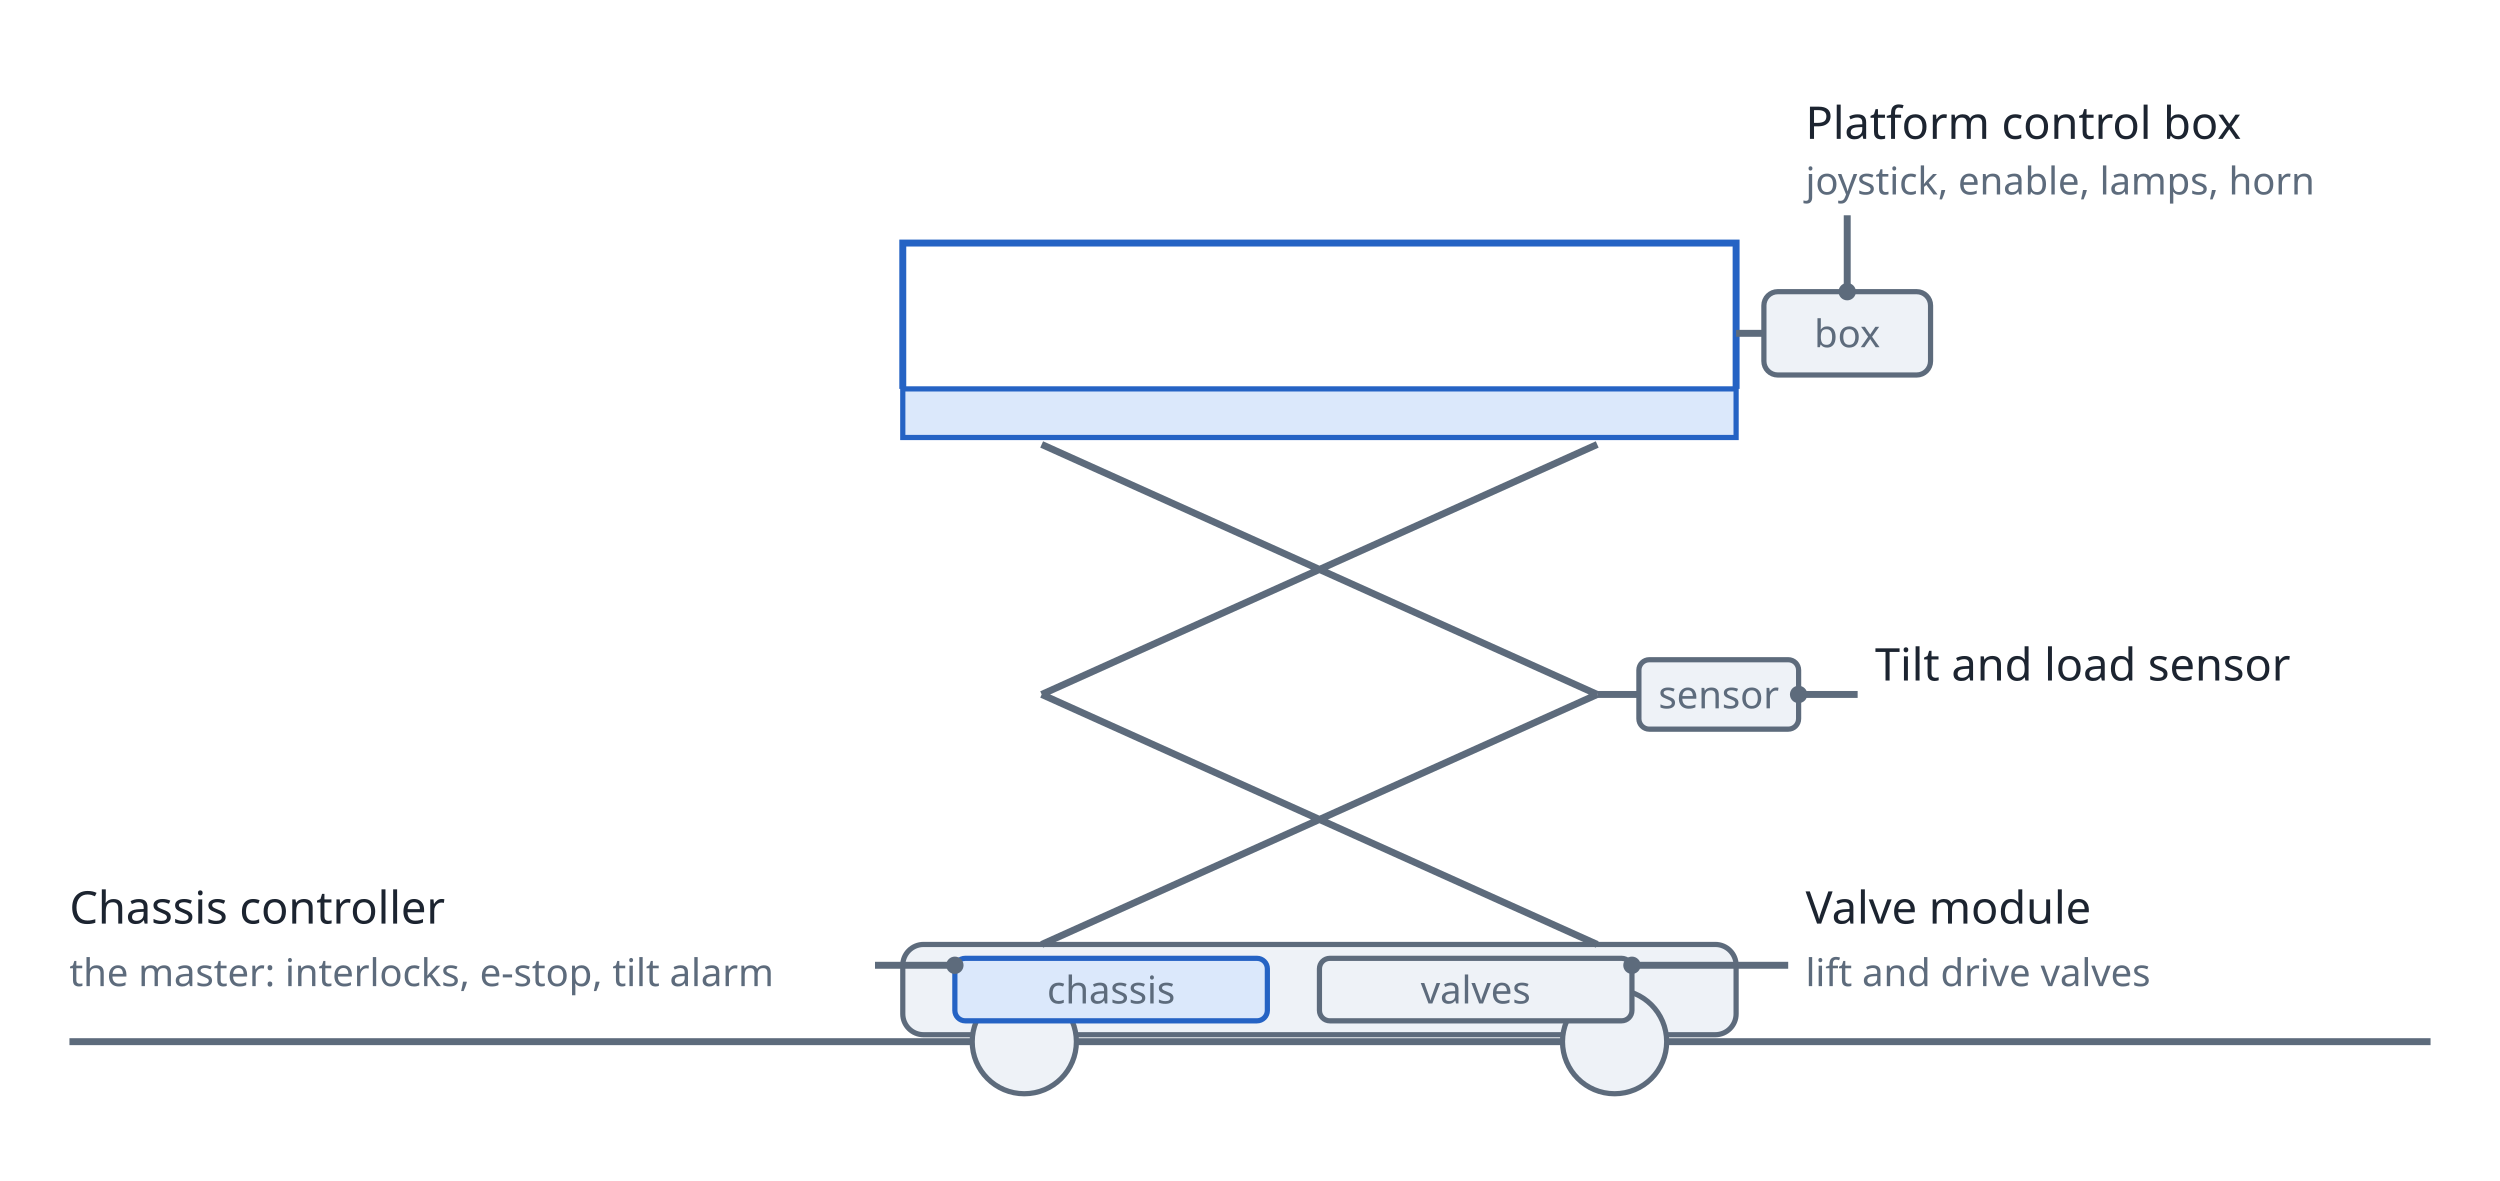
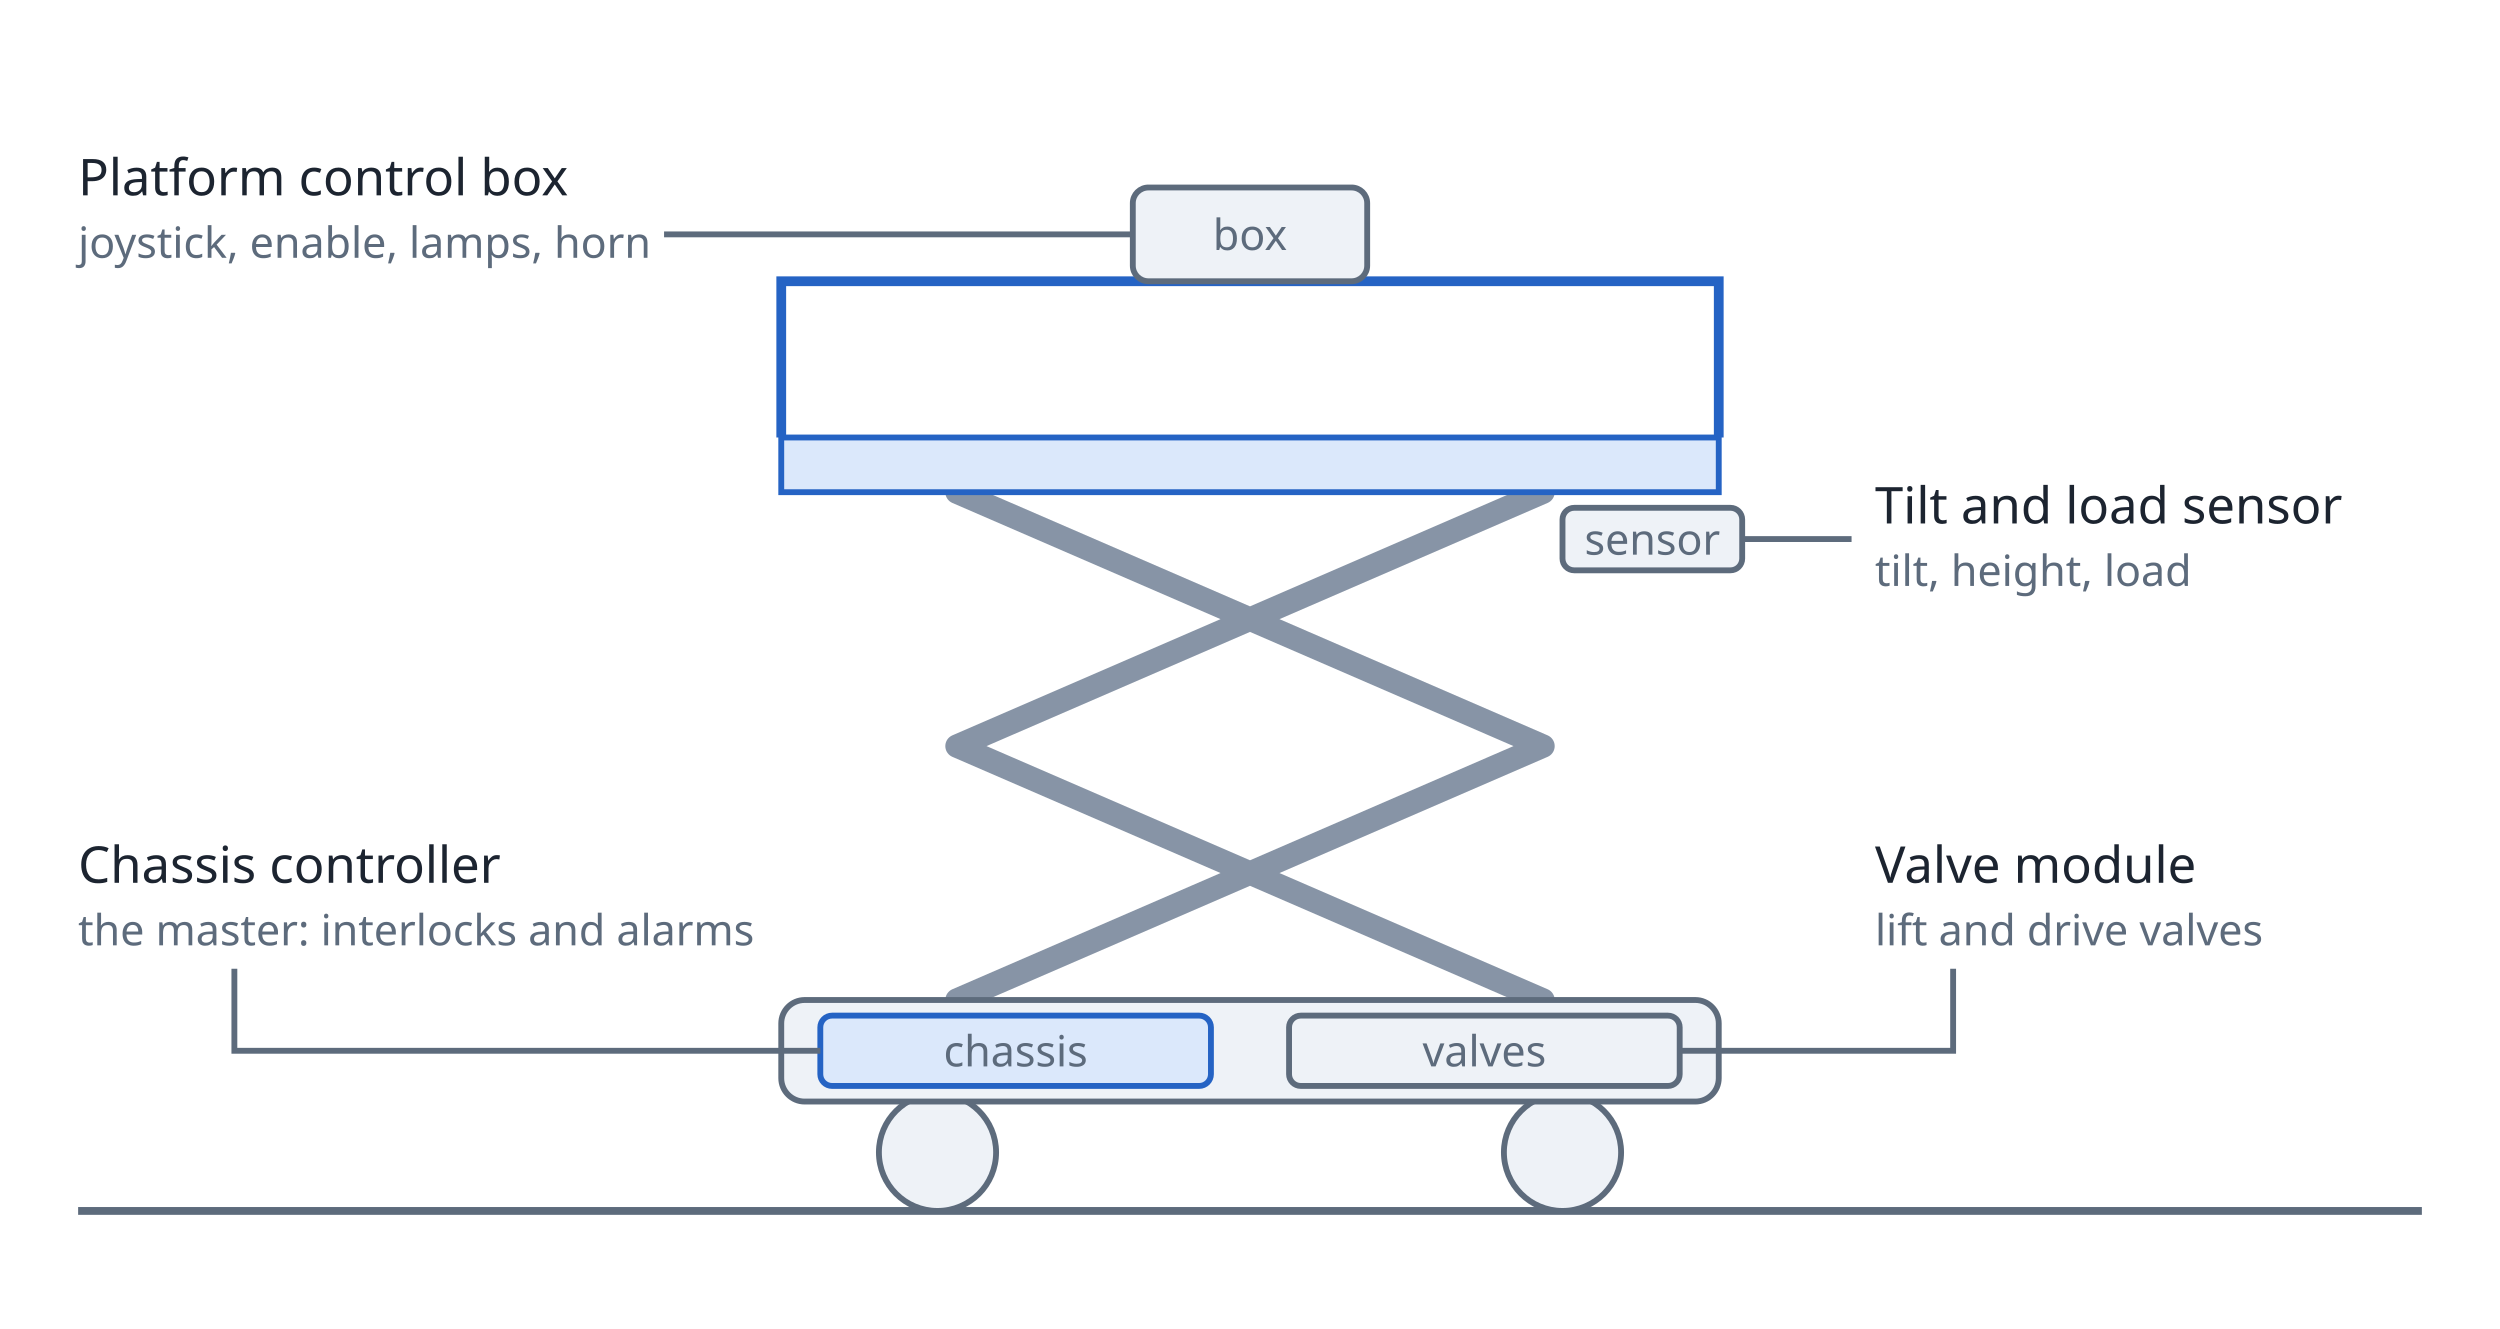
- <svg xmlns="http://www.w3.org/2000/svg" viewBox="0 0 720 340" role="img" aria-label="The scissor lift and where each device sits">
-   <style>.t{fill:#1c2430;font:13px system-ui,sans-serif}.s{fill:#5d6b7c;font:11px system-ui,sans-serif}.b{fill:#eef2f7;stroke:#5d6b7c;stroke-width:1.5}.a{fill:#dbe8fb;stroke:#2563c4;stroke-width:1.5}.r{fill:#fbe3e1;stroke:#c0312b;stroke-width:1.5}.l{stroke:#5d6b7c;stroke-width:2;fill:none}.k{stroke:#2563c4;stroke-width:2;fill:none}.d{fill:#5d6b7c}@media (prefers-color-scheme:dark){.t{fill:#e6ebf2}.s{fill:#97a4b5}.b{fill:#1b222b;stroke:#97a4b5}.a{fill:#1d3558;stroke:#6aa3f5}.r{fill:#4a1f1d;stroke:#ef6b63}.l{stroke:#97a4b5}.k{stroke:#6aa3f5}.d{fill:#97a4b5}}</style>
-   <line x1="20" y1="300" x2="700" y2="300" class="l" />
-   <rect x="260" y="272" width="240" height="26" rx="6" class="b" />
-   <circle cx="295" cy="300" r="15" class="b" />
-   <circle cx="465" cy="300" r="15" class="b" />
-   <path d="M300 272 L460 200 M460 272 L300 200 M300 200 L460 128 M460 200 L300 128" class="l" stroke-width="6" />
-   <rect x="260" y="112" width="240" height="14" class="a" />
-   <path d="M260 112 V70 H500 V112" class="k" />
-   <line x1="500" y1="96" x2="508" y2="96" class="l" />
-   <rect x="508" y="84" width="48" height="24" rx="4" class="b" />
-   <text x="532" y="100" text-anchor="middle" class="s">box</text>
-   <line x1="532" y1="84" x2="532" y2="62" class="l" />
-   <circle cx="532" cy="84" r="2.5" class="d" />
-   <text x="520" y="40" class="t">Platform control box</text>
-   <text x="520" y="56" class="s">joystick, enable, lamps, horn</text>
-   <rect x="275" y="276" width="90" height="18" rx="3" class="a" />
-   <text x="320" y="289" text-anchor="middle" class="s">chassis</text>
-   <rect x="380" y="276" width="90" height="18" rx="3" class="b" />
-   <text x="425" y="289" text-anchor="middle" class="s">valves</text>
-   <line x1="460" y1="200" x2="472" y2="200" class="l" />
-   <rect x="472" y="190" width="46" height="20" rx="3" class="b" />
-   <text x="495" y="204" text-anchor="middle" class="s">sensor</text>
-   <line x1="518" y1="200" x2="535" y2="200" class="l" />
-   <circle cx="518" cy="200" r="2.5" class="d" />
-   <text x="540" y="196" class="t">Tilt and load sensor</text>
-   <line x1="470" y1="278" x2="515" y2="278" class="l" />
-   <circle cx="470" cy="278" r="2.5" class="d" />
-   <text x="520" y="266" class="t">Valve module</text>
-   <text x="520" y="284" class="s">lift and drive valves</text>
-   <line x1="252" y1="278" x2="275" y2="278" class="l" />
-   <circle cx="275" cy="278" r="2.5" class="d" />
-   <text x="20" y="266" class="t">Chassis controller</text>
-   <text x="20" y="284" class="s">the master: interlocks, e-stop, tilt alarm</text>
+ <svg xmlns="http://www.w3.org/2000/svg" viewBox="0 0 640 340" role="img" aria-label="The scissor lift and where each device sits">
+   <style>.t{fill:#1c2430;font:13px system-ui,sans-serif}.s{fill:#5d6b7c;font:11px system-ui,sans-serif}.b{fill:#eef2f7;stroke:#5d6b7c;stroke-width:1.5}.a{fill:#dbe8fb;stroke:#2563c4;stroke-width:1.5}.l{stroke:#5d6b7c;stroke-width:1.5;fill:none}.g{stroke:#5d6b7c;stroke-width:2;fill:none}.m{stroke:#8794a6;stroke-width:6;stroke-linecap:round;fill:none}.k{stroke:#2563c4;stroke-width:2.5;fill:none}@media (prefers-color-scheme:dark){.t{fill:#e6ebf2}.s{fill:#97a4b5}.b{fill:#1b222b;stroke:#97a4b5}.a{fill:#1d3558;stroke:#6aa3f5}.l,.g{stroke:#97a4b5}.m{stroke:#6d7a8c}.k{stroke:#6aa3f5}}</style>
+   <line x1="20" y1="310" x2="620" y2="310" class="g" />
+   <path d="M245 256 L395 191 M395 256 L245 191 M245 191 L395 126 M395 191 L245 126" class="m" />
+   <circle cx="240" cy="295" r="15" class="b" />
+   <circle cx="400" cy="295" r="15" class="b" />
+   <rect x="200" y="256" width="240" height="26" rx="6" class="b" />
+   <rect x="210" y="260" width="100" height="18" rx="3" class="a" />
+   <text x="260" y="273" text-anchor="middle" class="s">chassis</text>
+   <rect x="330" y="260" width="100" height="18" rx="3" class="b" />
+   <text x="380" y="273" text-anchor="middle" class="s">valves</text>
+   <rect x="200" y="112" width="240" height="14" class="a" />
+   <path d="M200 112 V72 H440 V112" class="k" />
+   <rect x="290" y="48" width="60" height="24" rx="4" class="b" />
+   <text x="320" y="64" text-anchor="middle" class="s">box</text>
+   <rect x="400" y="130" width="46" height="16" rx="3" class="b" />
+   <text x="423" y="142" text-anchor="middle" class="s">sensor</text>
+   <text x="20" y="50" class="t">Platform control box</text>
+   <text x="20" y="66" class="s">joystick, enable, lamps, horn</text>
+   <path d="M170 60 H290" class="l" />
+   <text x="480" y="134" class="t">Tilt and load sensor</text>
+   <text x="480" y="150" class="s">tilt, height, load</text>
+   <path d="M446 138 H474" class="l" />
+   <text x="20" y="226" class="t">Chassis controller</text>
+   <text x="20" y="242" class="s">the master: interlocks and alarms</text>
+   <path d="M60 248 V269 H210" class="l" />
+   <text x="480" y="226" class="t">Valve module</text>
+   <text x="480" y="242" class="s">lift and drive valves</text>
+   <path d="M500 248 V269 H430" class="l" />
</svg>
